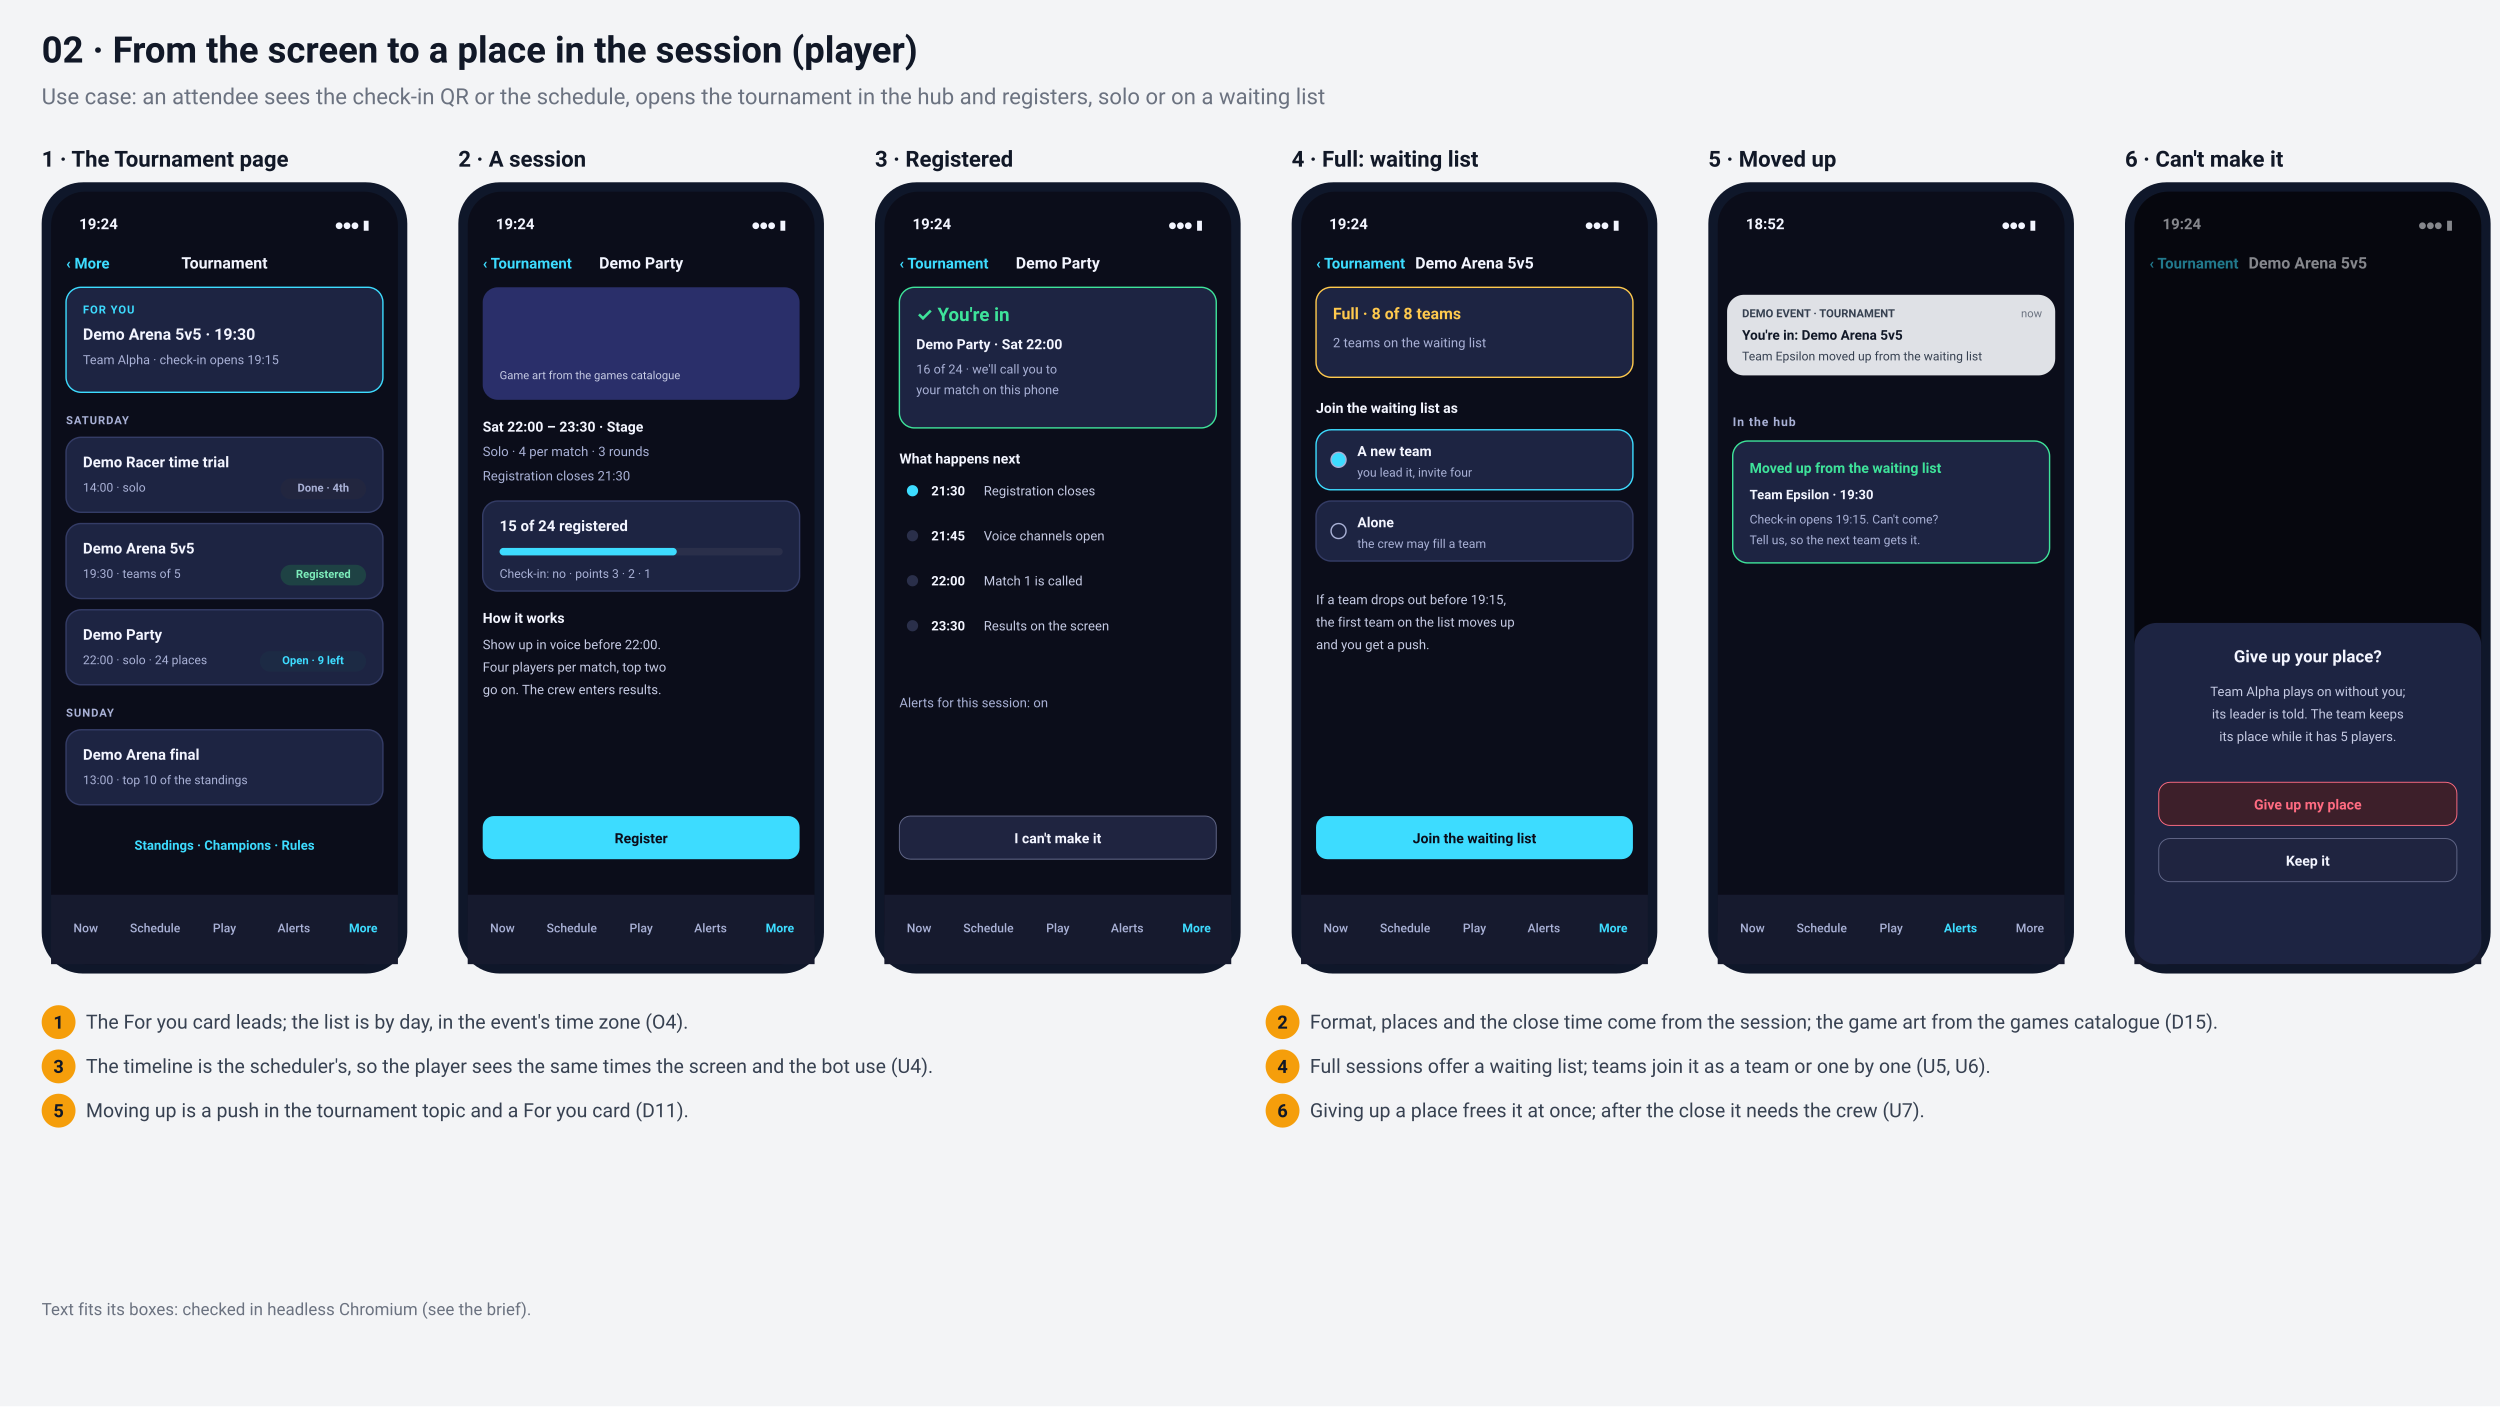
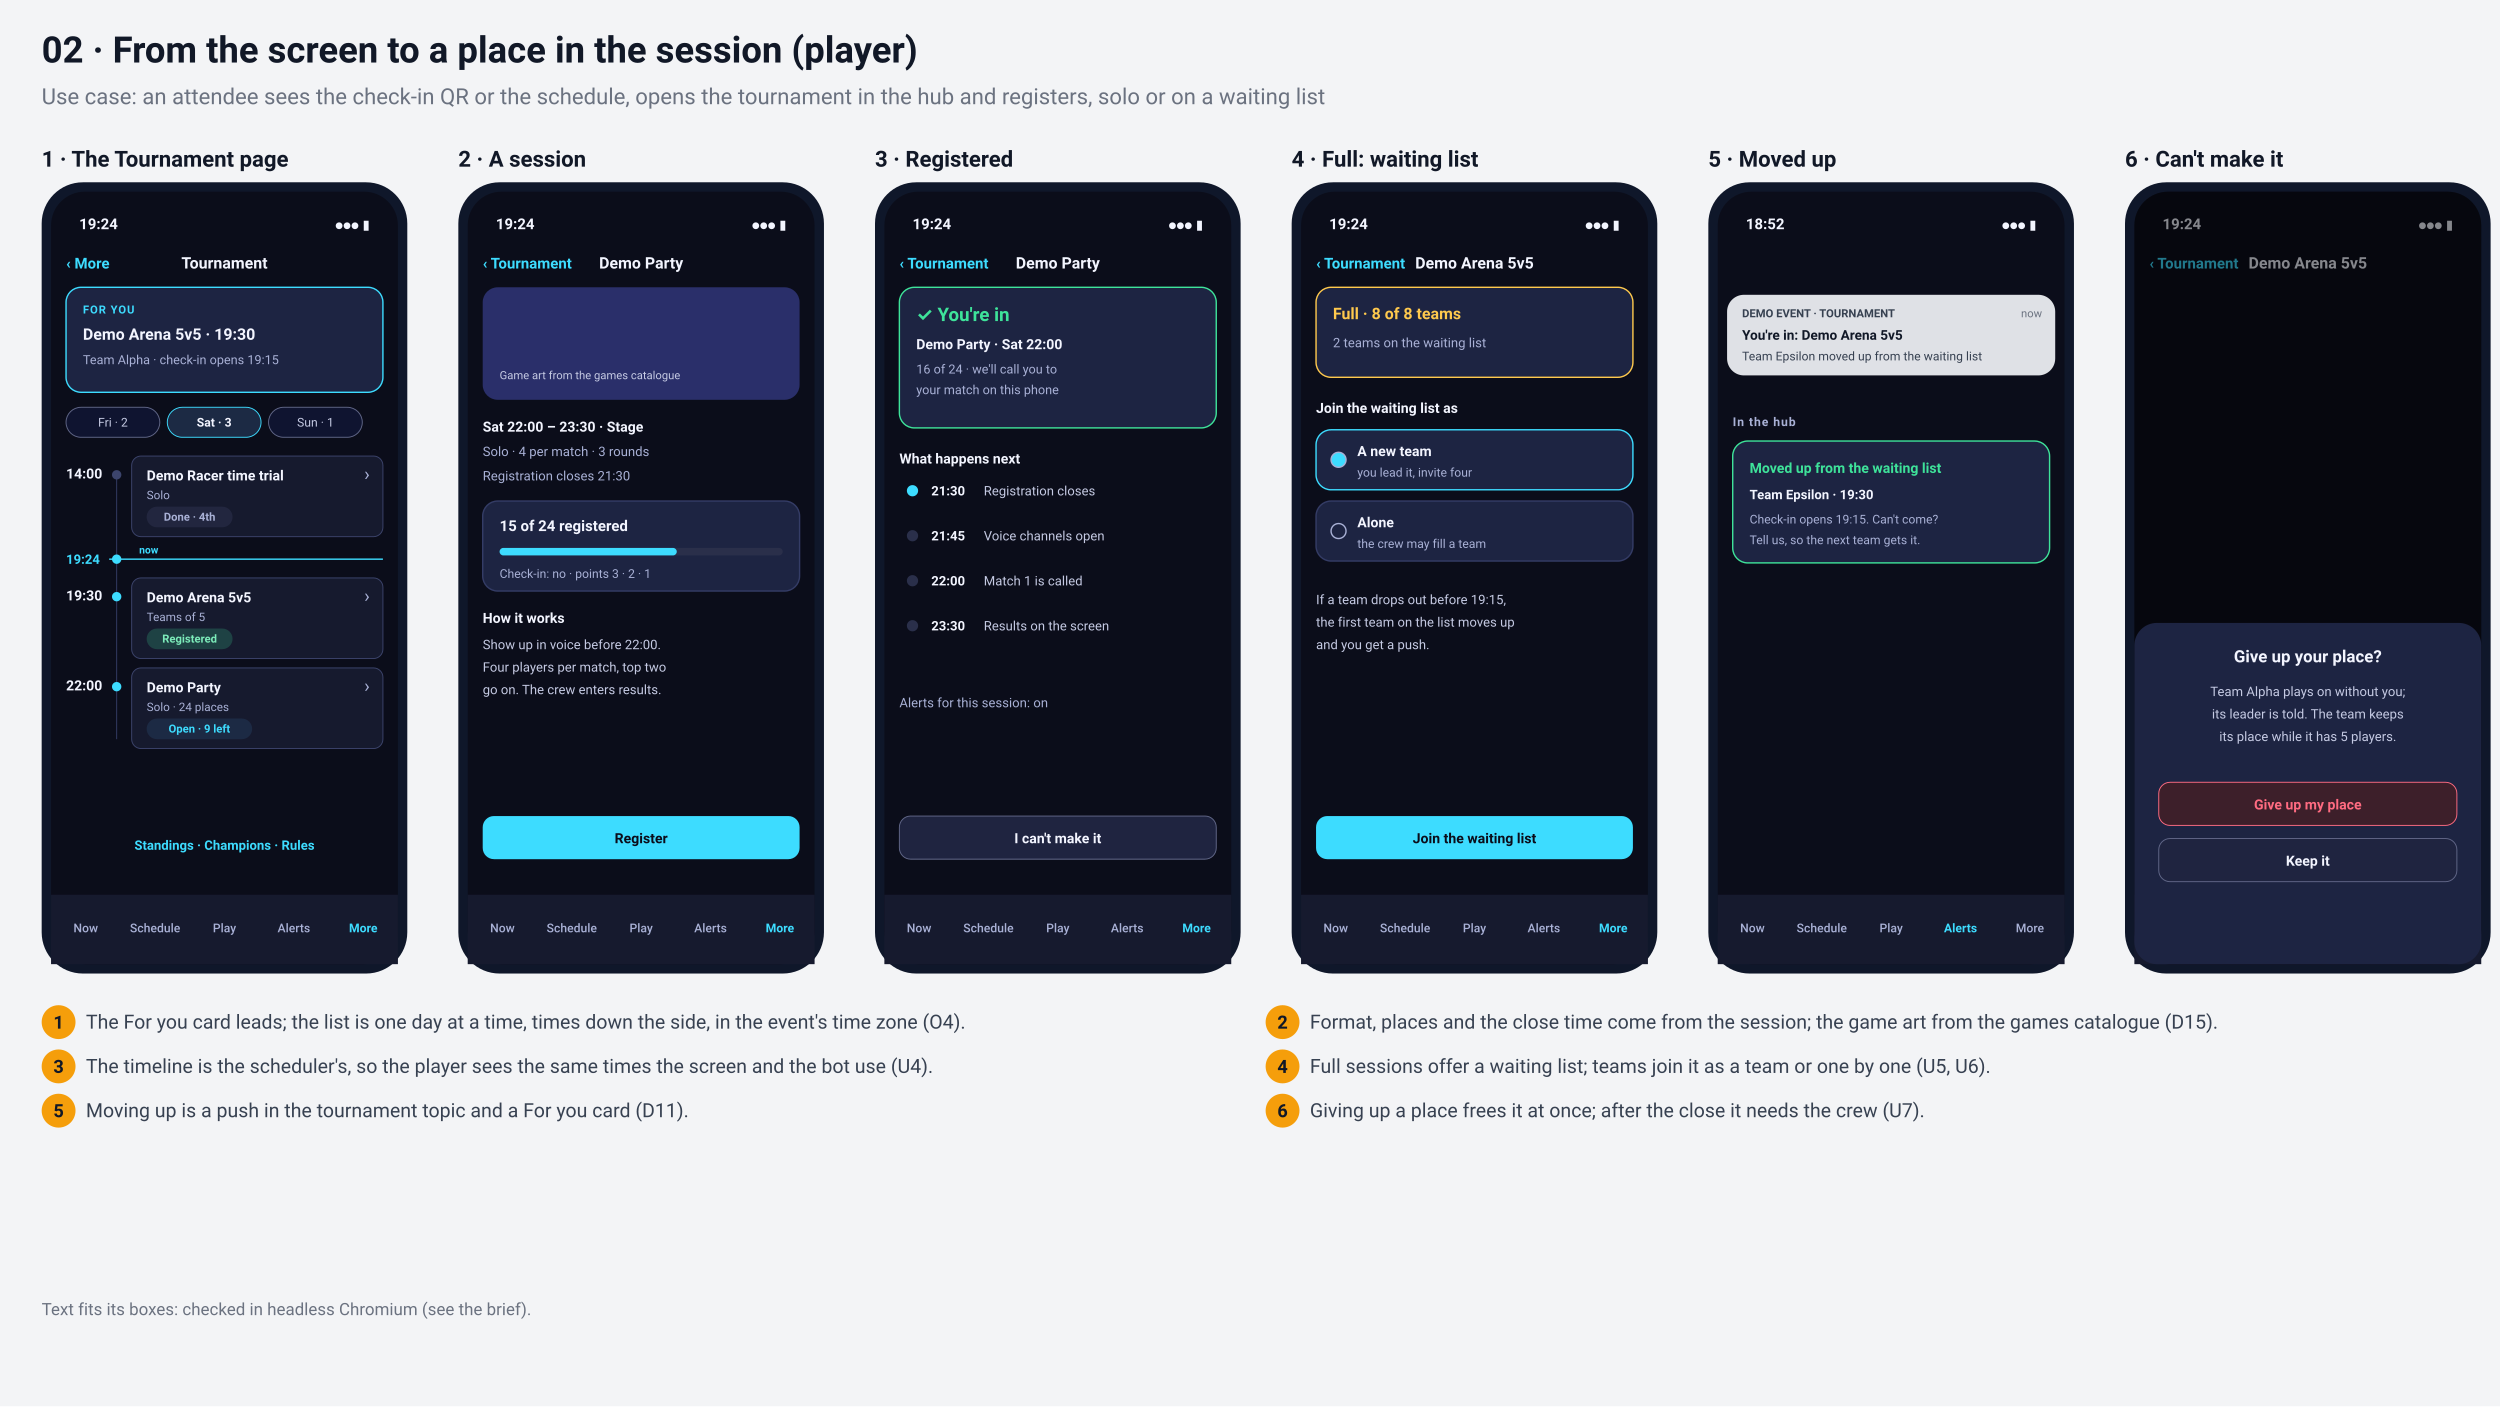
<svg xmlns="http://www.w3.org/2000/svg" viewBox="0 0 1920 1080" width="1920" height="1080" font-family="system-ui, -apple-system, 'Segoe UI', Roboto, Helvetica, Arial, sans-serif">
  <defs>
    <marker id="ah" viewBox="0 0 10 10" refX="9" refY="5" markerWidth="8" markerHeight="8" orient="auto-start-reverse">
      <path d="M0,0 L10,5 L0,10 z" fill="#6b7280" />
    </marker>
  </defs>
  <rect x="0.0" y="0.0" width="1920.0" height="1080.0" rx="0" fill="#f3f4f6" />
  <text x="32.0" y="48.0" font-size="28" fill="#111827" font-weight="700" text-anchor="start" data-box="32.0 1888.0">02 · From the screen to a place in the session (player)</text>
  <text x="32.0" y="80.0" font-size="17" fill="#6b7280" font-weight="400" text-anchor="start" data-box="32.0 1888.0">Use case: an attendee sees the check-in QR or the schedule, opens the tournament in the hub and registers, solo or on a waiting list</text>
  <text x="32.0" y="128.0" font-size="17" fill="#111827" font-weight="700" text-anchor="start" data-box="32.0 312.0">1 · The Tournament page</text>
  <text x="352.0" y="128.0" font-size="17" fill="#111827" font-weight="700" text-anchor="start" data-box="352.0 632.0">2 · A session</text>
  <text x="672.0" y="128.0" font-size="17" fill="#111827" font-weight="700" text-anchor="start" data-box="672.0 952.0">3 · Registered</text>
  <text x="992.0" y="128.0" font-size="17" fill="#111827" font-weight="700" text-anchor="start" data-box="992.0 1272.0">4 · Full: waiting list</text>
  <text x="1312.0" y="128.0" font-size="17" fill="#111827" font-weight="700" text-anchor="start" data-box="1312.0 1592.0">5 · Moved up</text>
  <text x="1632.0" y="128.0" font-size="17" fill="#111827" font-weight="700" text-anchor="start" data-box="1632.0 1912.0">6 · Can't make it</text>
  <g transform="translate(32.0,140.0) scale(0.72)">
    <rect x="0.0" y="0.0" width="390.0" height="844.0" rx="44" fill="#0f172a" />
    <rect x="10.0" y="10.0" width="370.0" height="824.0" rx="36" fill="#0b0d1a" />
    <text x="40.0" y="50.0" font-size="16" fill="#f3f5ff" font-weight="600" text-anchor="start">19:24</text>
    <text x="350.0" y="50.0" font-size="14" fill="#f3f5ff" font-weight="400" text-anchor="end">●●● ▮</text>
    <text x="26.0" y="92.0" font-size="16" fill="#3ddcff" font-weight="600" text-anchor="start">‹ More</text>
    <text x="195.0" y="92.0" font-size="17" fill="#f3f5ff" font-weight="700" text-anchor="middle" data-box="110.0 280.0">Tournament</text>
    <rect x="10.0" y="760.0" width="370.0" height="74.0" rx="0" fill="#161a2e" />
    <text x="47.0" y="800.0" font-size="13" fill="#a9b1d6" font-weight="500" text-anchor="middle">Now</text>
    <text x="121.0" y="800.0" font-size="13" fill="#a9b1d6" font-weight="500" text-anchor="middle">Schedule</text>
    <text x="195.0" y="800.0" font-size="13" fill="#a9b1d6" font-weight="500" text-anchor="middle">Play</text>
    <text x="269.0" y="800.0" font-size="13" fill="#a9b1d6" font-weight="500" text-anchor="middle">Alerts</text>
    <text x="343.0" y="800.0" font-size="13" fill="#3ddcff" font-weight="600" text-anchor="middle">More</text>
    <rect x="26.0" y="112.0" width="338.0" height="112.0" rx="16" fill="#1d2442" stroke="#3ddcff" stroke-width="1.5" />
    <text x="44.0" y="140.0" font-size="12" fill="#3ddcff" font-weight="700" text-anchor="start" letter-spacing="1">FOR YOU</text>
    <text x="44.0" y="168.0" font-size="17" fill="#f3f5ff" font-weight="700" text-anchor="start" data-box="44.0 350.0">Demo Arena 5v5 · 19:30</text>
    <text x="44.0" y="194.0" font-size="13.5" fill="#a9b1d6" font-weight="400" text-anchor="start" data-box="44.0 350.0">Team Alpha · check-in opens 19:15</text>
-     <text x="26.0" y="258.0" font-size="12" fill="#a9b1d6" font-weight="700" text-anchor="start" letter-spacing="1">SATURDAY</text>
-     <rect x="26.0" y="272.0" width="338.0" height="80.0" rx="16" fill="#1d2442" stroke="#343c66" stroke-width="1.5" />
-     <text x="44.0" y="304.0" font-size="16" fill="#f3f5ff" font-weight="700" text-anchor="start" data-box="44.0 346.0">Demo Racer time trial</text>
-     <text x="44.0" y="330.0" font-size="13" fill="#a9b1d6" font-weight="400" text-anchor="start" data-box="44.0 230.0">14:00 · solo</text>
-     <rect x="254.8" y="316.0" width="91.2" height="22.0" rx="11.0" fill="#22263f" />
-     <text x="300.4" y="330.0" font-size="12" fill="#a9b1d6" font-weight="600" text-anchor="middle" data-box="258.8 342.0">Done · 4th</text>
-     <rect x="26.0" y="364.0" width="338.0" height="80.0" rx="16" fill="#1d2442" stroke="#343c66" stroke-width="1.5" />
-     <text x="44.0" y="396.0" font-size="16" fill="#f3f5ff" font-weight="700" text-anchor="start" data-box="44.0 346.0">Demo Arena 5v5</text>
-     <text x="44.0" y="422.0" font-size="13" fill="#a9b1d6" font-weight="400" text-anchor="start" data-box="44.0 230.0">19:30 · teams of 5</text>
-     <rect x="254.8" y="408.0" width="91.2" height="22.0" rx="11.0" fill="#1e4244" />
-     <text x="300.4" y="422.0" font-size="12" fill="#7cecba" font-weight="600" text-anchor="middle" data-box="258.8 342.0">Registered</text>
-     <rect x="26.0" y="456.0" width="338.0" height="80.0" rx="16" fill="#1d2442" stroke="#343c66" stroke-width="1.5" />
-     <text x="44.0" y="488.0" font-size="16" fill="#f3f5ff" font-weight="700" text-anchor="start" data-box="44.0 346.0">Demo Party</text>
-     <text x="44.0" y="514.0" font-size="13" fill="#a9b1d6" font-weight="400" text-anchor="start" data-box="44.0 230.0">22:00 · solo · 24 places</text>
-     <rect x="232.8" y="500.0" width="113.2" height="22.0" rx="11.0" fill="#1c2a44" />
-     <text x="289.4" y="514.0" font-size="12" fill="#3ddcff" font-weight="600" text-anchor="middle" data-box="236.8 342.0">Open · 9 left</text>
-     <text x="26.0" y="570.0" font-size="12" fill="#a9b1d6" font-weight="700" text-anchor="start" letter-spacing="1">SUNDAY</text>
-     <rect x="26.0" y="584.0" width="338.0" height="80.0" rx="16" fill="#1d2442" stroke="#343c66" stroke-width="1.5" />
-     <text x="44.0" y="616.0" font-size="16" fill="#f3f5ff" font-weight="700" text-anchor="start" data-box="44.0 250.0">Demo Arena final</text>
-     <text x="44.0" y="642.0" font-size="13" fill="#a9b1d6" font-weight="400" text-anchor="start" data-box="44.0 346.0">13:00 · top 10 of the standings</text>
+     <rect x="26.0" y="240.0" width="100.0" height="32.0" rx="16.0" fill="#0f1430" stroke="#616788" stroke-width="1" />
+     <text x="76.0" y="260.6" font-size="13" fill="#c5cae3" font-weight="400" text-anchor="middle" data-box="30.0 122.0">Fri · 2</text>
+     <rect x="134.0" y="240.0" width="100.0" height="32.0" rx="16.0" fill="#1c2a44" stroke="#3ddcff" stroke-width="1" />
+     <text x="184.0" y="260.6" font-size="13" fill="#f3f5ff" font-weight="600" text-anchor="middle" data-box="138.0 230.0">Sat · 3</text>
+     <rect x="242.0" y="240.0" width="100.0" height="32.0" rx="16.0" fill="#0f1430" stroke="#616788" stroke-width="1" />
+     <text x="292.0" y="260.6" font-size="13" fill="#c5cae3" font-weight="400" text-anchor="middle" data-box="246.0 338.0">Sun · 1</text>
+     <line x1="80.0" y1="312.0" x2="80.0" y2="594.0" stroke="#343c66" stroke-width="1" />
+     <text x="26.0" y="316.0" font-size="15" fill="#f3f5ff" font-weight="700" text-anchor="start" data-box="26.0 68.0">14:00</text>
+     <circle cx="80.0" cy="312.0" r="5" fill="#3c446c" />
+     <rect x="96.0" y="292.0" width="268.0" height="86.0" rx="10" fill="#161a2e" stroke="#3c446c" stroke-width="1" />
+     <text x="350.0" y="318.0" font-size="20" fill="#a9b1d6" font-weight="400" text-anchor="end">›</text>
+     <text x="112.0" y="318.0" font-size="15" fill="#f3f5ff" font-weight="600" text-anchor="start" data-box="112.0 324.0">Demo Racer time trial</text>
+     <text x="112.0" y="338.0" font-size="12.5" fill="#a9b1d6" font-weight="400" text-anchor="start" data-box="112.0 348.0">Solo</text>
+     <rect x="112.0" y="346.0" width="91.6" height="22.0" rx="11" fill="#22263f" />
+     <text x="157.8" y="361.0" font-size="12" fill="#a9b1d6" font-weight="600" text-anchor="middle" data-box="116.0 199.6">Done · 4th</text>
+     <line x1="72.0" y1="402.0" x2="364.0" y2="402.0" stroke="#3ddcff" stroke-width="1.5" />
+     <circle cx="80.0" cy="402.0" r="5" fill="#3ddcff" />
+     <text x="26.0" y="407.0" font-size="14" fill="#3ddcff" font-weight="700" text-anchor="start" data-box="26.0 66.0">19:24</text>
+     <text x="104.0" y="396.0" font-size="11" fill="#3ddcff" font-weight="700" text-anchor="start" data-box="96.0 176.0">now</text>
+     <text x="26.0" y="446.0" font-size="15" fill="#f3f5ff" font-weight="700" text-anchor="start" data-box="26.0 68.0">19:30</text>
+     <circle cx="80.0" cy="442.0" r="5" fill="#3ddcff" />
+     <rect x="96.0" y="422.0" width="268.0" height="86.0" rx="10" fill="#161a2e" stroke="#3c446c" stroke-width="1" />
+     <text x="350.0" y="448.0" font-size="20" fill="#a9b1d6" font-weight="400" text-anchor="end">›</text>
+     <text x="112.0" y="448.0" font-size="15" fill="#f3f5ff" font-weight="600" text-anchor="start" data-box="112.0 324.0">Demo Arena 5v5</text>
+     <text x="112.0" y="468.0" font-size="12.5" fill="#a9b1d6" font-weight="400" text-anchor="start" data-box="112.0 348.0">Teams of 5</text>
+     <rect x="112.0" y="476.0" width="91.6" height="22.0" rx="11" fill="#1e4244" />
+     <text x="157.8" y="491.0" font-size="12" fill="#7cecba" font-weight="600" text-anchor="middle" data-box="116.0 199.6">Registered</text>
+     <text x="26.0" y="542.0" font-size="15" fill="#f3f5ff" font-weight="700" text-anchor="start" data-box="26.0 68.0">22:00</text>
+     <circle cx="80.0" cy="538.0" r="5" fill="#3ddcff" />
+     <rect x="96.0" y="518.0" width="268.0" height="86.0" rx="10" fill="#161a2e" stroke="#3c446c" stroke-width="1" />
+     <text x="350.0" y="544.0" font-size="20" fill="#a9b1d6" font-weight="400" text-anchor="end">›</text>
+     <text x="112.0" y="544.0" font-size="15" fill="#f3f5ff" font-weight="600" text-anchor="start" data-box="112.0 324.0">Demo Party</text>
+     <text x="112.0" y="564.0" font-size="12.5" fill="#a9b1d6" font-weight="400" text-anchor="start" data-box="112.0 348.0">Solo · 24 places</text>
+     <rect x="112.0" y="572.0" width="112.5" height="22.0" rx="11" fill="#1c2a44" />
+     <text x="168.2" y="587.0" font-size="12" fill="#3ddcff" font-weight="600" text-anchor="middle" data-box="116.0 220.5">Open · 9 left</text>
    <text x="195.0" y="712.0" font-size="14" fill="#3ddcff" font-weight="600" text-anchor="middle">Standings · Champions · Rules</text>
  </g>
  <g transform="translate(352.0,140.0) scale(0.72)">
    <rect x="0.0" y="0.0" width="390.0" height="844.0" rx="44" fill="#0f172a" />
    <rect x="10.0" y="10.0" width="370.0" height="824.0" rx="36" fill="#0b0d1a" />
    <text x="40.0" y="50.0" font-size="16" fill="#f3f5ff" font-weight="600" text-anchor="start">19:24</text>
    <text x="350.0" y="50.0" font-size="14" fill="#f3f5ff" font-weight="400" text-anchor="end">●●● ▮</text>
    <text x="26.0" y="92.0" font-size="16" fill="#3ddcff" font-weight="600" text-anchor="start">‹ Tournament</text>
    <text x="195.0" y="92.0" font-size="17" fill="#f3f5ff" font-weight="700" text-anchor="middle" data-box="110.0 280.0">Demo Party</text>
    <rect x="10.0" y="760.0" width="370.0" height="74.0" rx="0" fill="#161a2e" />
    <text x="47.0" y="800.0" font-size="13" fill="#a9b1d6" font-weight="500" text-anchor="middle">Now</text>
    <text x="121.0" y="800.0" font-size="13" fill="#a9b1d6" font-weight="500" text-anchor="middle">Schedule</text>
    <text x="195.0" y="800.0" font-size="13" fill="#a9b1d6" font-weight="500" text-anchor="middle">Play</text>
    <text x="269.0" y="800.0" font-size="13" fill="#a9b1d6" font-weight="500" text-anchor="middle">Alerts</text>
    <text x="343.0" y="800.0" font-size="13" fill="#3ddcff" font-weight="600" text-anchor="middle">More</text>
    <rect x="26.0" y="112.0" width="338.0" height="120.0" rx="16" fill="#2a2f6a" />
    <text x="44.0" y="210.0" font-size="12" fill="#c5cae3" font-weight="400" text-anchor="start" data-box="44.0 350.0">Game art from the games catalogue</text>
    <text x="26.0" y="266.0" font-size="15" fill="#f3f5ff" font-weight="600" text-anchor="start" data-box="26.0 364.0">Sat 22:00 – 23:30 · Stage</text>
    <text x="26.0" y="292.0" font-size="14" fill="#a9b1d6" font-weight="400" text-anchor="start" data-box="26.0 364.0">Solo · 4 per match · 3 rounds</text>
    <text x="26.0" y="318.0" font-size="14" fill="#a9b1d6" font-weight="400" text-anchor="start" data-box="26.0 364.0">Registration closes 21:30</text>
    <rect x="26.0" y="340.0" width="338.0" height="96.0" rx="16" fill="#1d2442" stroke="#343c66" stroke-width="1.5" />
    <text x="44.0" y="372.0" font-size="16" fill="#f3f5ff" font-weight="700" text-anchor="start" data-box="44.0 346.0">15 of 24 registered</text>
    <rect x="44.0" y="390.0" width="302.0" height="8.0" rx="4" fill="#2a2f4a" />
    <rect x="44.0" y="390.0" width="189.0" height="8.0" rx="4" fill="#3ddcff" />
    <text x="44.0" y="422.0" font-size="13" fill="#a9b1d6" font-weight="400" text-anchor="start" data-box="44.0 346.0">Check-in: no · points 3 · 2 · 1</text>
    <text x="26.0" y="470.0" font-size="15" fill="#f3f5ff" font-weight="700" text-anchor="start">How it works</text>
    <text x="26.0" y="498.0" font-size="14" fill="#c5cae3" font-weight="400" text-anchor="start" data-box="26.0 364.0">Show up in voice before 22:00.</text>
    <text x="26.0" y="522.0" font-size="14" fill="#c5cae3" font-weight="400" text-anchor="start" data-box="26.0 364.0">Four players per match, top two</text>
    <text x="26.0" y="546.0" font-size="14" fill="#c5cae3" font-weight="400" text-anchor="start" data-box="26.0 364.0">go on. The crew enters results.</text>
    <rect x="26.0" y="676.0" width="338.0" height="46.0" rx="12" fill="#3ddcff" />
    <text x="195.0" y="705.0" font-size="15" fill="#0b0d1a" font-weight="700" text-anchor="middle" data-box="32.0 358.0">Register</text>
  </g>
  <g transform="translate(672.0,140.0) scale(0.72)">
    <rect x="0.0" y="0.0" width="390.0" height="844.0" rx="44" fill="#0f172a" />
    <rect x="10.0" y="10.0" width="370.0" height="824.0" rx="36" fill="#0b0d1a" />
    <text x="40.0" y="50.0" font-size="16" fill="#f3f5ff" font-weight="600" text-anchor="start">19:24</text>
    <text x="350.0" y="50.0" font-size="14" fill="#f3f5ff" font-weight="400" text-anchor="end">●●● ▮</text>
    <text x="26.0" y="92.0" font-size="16" fill="#3ddcff" font-weight="600" text-anchor="start">‹ Tournament</text>
    <text x="195.0" y="92.0" font-size="17" fill="#f3f5ff" font-weight="700" text-anchor="middle" data-box="110.0 280.0">Demo Party</text>
    <rect x="10.0" y="760.0" width="370.0" height="74.0" rx="0" fill="#161a2e" />
    <text x="47.0" y="800.0" font-size="13" fill="#a9b1d6" font-weight="500" text-anchor="middle">Now</text>
    <text x="121.0" y="800.0" font-size="13" fill="#a9b1d6" font-weight="500" text-anchor="middle">Schedule</text>
    <text x="195.0" y="800.0" font-size="13" fill="#a9b1d6" font-weight="500" text-anchor="middle">Play</text>
    <text x="269.0" y="800.0" font-size="13" fill="#a9b1d6" font-weight="500" text-anchor="middle">Alerts</text>
    <text x="343.0" y="800.0" font-size="13" fill="#3ddcff" font-weight="600" text-anchor="middle">More</text>
    <rect x="26.0" y="112.0" width="338.0" height="150.0" rx="16" fill="#1d2442" stroke="#3ee39a" stroke-width="1.5" />
    <text x="44.0" y="148.0" font-size="20" fill="#3ee39a" font-weight="700" text-anchor="start">✓ You're in</text>
    <text x="44.0" y="178.0" font-size="15" fill="#f3f5ff" font-weight="600" text-anchor="start" data-box="44.0 346.0">Demo Party · Sat 22:00</text>
    <text x="44.0" y="204.0" font-size="13.5" fill="#a9b1d6" font-weight="400" text-anchor="start" data-box="44.0 346.0">16 of 24 · we'll call you to</text>
    <text x="44.0" y="226.0" font-size="13.5" fill="#a9b1d6" font-weight="400" text-anchor="start" data-box="44.0 346.0">your match on this phone</text>
    <text x="26.0" y="300.0" font-size="15" fill="#f3f5ff" font-weight="700" text-anchor="start">What happens next</text>
    <circle cx="40.0" cy="329.0" r="6" fill="#3ddcff" />
    <text x="60.0" y="334.0" font-size="14" fill="#f3f5ff" font-weight="700" text-anchor="start">21:30</text>
    <text x="116.0" y="334.0" font-size="14" fill="#c5cae3" font-weight="400" text-anchor="start" data-box="116.0 364.0">Registration closes</text>
    <circle cx="40.0" cy="377.0" r="6" fill="#2a2f4a" />
    <text x="60.0" y="382.0" font-size="14" fill="#f3f5ff" font-weight="700" text-anchor="start">21:45</text>
    <text x="116.0" y="382.0" font-size="14" fill="#c5cae3" font-weight="400" text-anchor="start" data-box="116.0 364.0">Voice channels open</text>
    <circle cx="40.0" cy="425.0" r="6" fill="#2a2f4a" />
    <text x="60.0" y="430.0" font-size="14" fill="#f3f5ff" font-weight="700" text-anchor="start">22:00</text>
    <text x="116.0" y="430.0" font-size="14" fill="#c5cae3" font-weight="400" text-anchor="start" data-box="116.0 364.0">Match 1 is called</text>
    <circle cx="40.0" cy="473.0" r="6" fill="#2a2f4a" />
    <text x="60.0" y="478.0" font-size="14" fill="#f3f5ff" font-weight="700" text-anchor="start">23:30</text>
    <text x="116.0" y="478.0" font-size="14" fill="#c5cae3" font-weight="400" text-anchor="start" data-box="116.0 364.0">Results on the screen</text>
    <text x="26.0" y="560.0" font-size="14" fill="#a9b1d6" font-weight="400" text-anchor="start" data-box="26.0 364.0">Alerts for this session: on</text>
    <rect x="26.0" y="676.0" width="338.0" height="46.0" rx="12" fill="#1f2440" stroke="#616788" stroke-width="1" />
    <text x="195.0" y="705.0" font-size="15" fill="#f3f5ff" font-weight="700" text-anchor="middle" data-box="32.0 358.0">I can't make it</text>
  </g>
  <g transform="translate(992.0,140.0) scale(0.72)">
    <rect x="0.0" y="0.0" width="390.0" height="844.0" rx="44" fill="#0f172a" />
    <rect x="10.0" y="10.0" width="370.0" height="824.0" rx="36" fill="#0b0d1a" />
    <text x="40.0" y="50.0" font-size="16" fill="#f3f5ff" font-weight="600" text-anchor="start">19:24</text>
    <text x="350.0" y="50.0" font-size="14" fill="#f3f5ff" font-weight="400" text-anchor="end">●●● ▮</text>
    <text x="26.0" y="92.0" font-size="16" fill="#3ddcff" font-weight="600" text-anchor="start">‹ Tournament</text>
    <text x="195.0" y="92.0" font-size="17" fill="#f3f5ff" font-weight="700" text-anchor="middle" data-box="110.0 280.0">Demo Arena 5v5</text>
    <rect x="10.0" y="760.0" width="370.0" height="74.0" rx="0" fill="#161a2e" />
    <text x="47.0" y="800.0" font-size="13" fill="#a9b1d6" font-weight="500" text-anchor="middle">Now</text>
    <text x="121.0" y="800.0" font-size="13" fill="#a9b1d6" font-weight="500" text-anchor="middle">Schedule</text>
    <text x="195.0" y="800.0" font-size="13" fill="#a9b1d6" font-weight="500" text-anchor="middle">Play</text>
    <text x="269.0" y="800.0" font-size="13" fill="#a9b1d6" font-weight="500" text-anchor="middle">Alerts</text>
    <text x="343.0" y="800.0" font-size="13" fill="#3ddcff" font-weight="600" text-anchor="middle">More</text>
    <rect x="26.0" y="112.0" width="338.0" height="96.0" rx="16" fill="#1d2442" stroke="#ffc94d" stroke-width="1.5" />
    <text x="44.0" y="146.0" font-size="17" fill="#ffc94d" font-weight="700" text-anchor="start" data-box="44.0 346.0">Full · 8 of 8 teams</text>
    <text x="44.0" y="176.0" font-size="14" fill="#a9b1d6" font-weight="400" text-anchor="start" data-box="44.0 346.0">2 teams on the waiting list</text>
    <text x="26.0" y="246.0" font-size="15" fill="#f3f5ff" font-weight="700" text-anchor="start">Join the waiting list as</text>
    <rect x="26.0" y="264.0" width="338.0" height="64.0" rx="16" fill="#1d2442" stroke="#3ddcff" stroke-width="1.5" />
    <circle cx="50.0" cy="296.0" r="8" fill="#3ddcff" stroke="#a9b1d6" stroke-width="1.5" />
    <text x="70.0" y="292.0" font-size="15" fill="#f3f5ff" font-weight="600" text-anchor="start" data-box="70.0 346.0">A new team</text>
    <text x="70.0" y="314.0" font-size="13" fill="#a9b1d6" font-weight="400" text-anchor="start" data-box="70.0 346.0">you lead it, invite four</text>
    <rect x="26.0" y="340.0" width="338.0" height="64.0" rx="16" fill="#1d2442" stroke="#343c66" stroke-width="1.5" />
    <circle cx="50.0" cy="372.0" r="8" fill="none" stroke="#a9b1d6" stroke-width="1.5" />
    <text x="70.0" y="368.0" font-size="15" fill="#f3f5ff" font-weight="600" text-anchor="start" data-box="70.0 346.0">Alone</text>
    <text x="70.0" y="390.0" font-size="13" fill="#a9b1d6" font-weight="400" text-anchor="start" data-box="70.0 346.0">the crew may fill a team</text>
    <text x="26.0" y="450.0" font-size="14" fill="#c5cae3" font-weight="400" text-anchor="start" data-box="26.0 364.0">If a team drops out before 19:15,</text>
    <text x="26.0" y="474.0" font-size="14" fill="#c5cae3" font-weight="400" text-anchor="start" data-box="26.0 364.0">the first team on the list moves up</text>
    <text x="26.0" y="498.0" font-size="14" fill="#c5cae3" font-weight="400" text-anchor="start" data-box="26.0 364.0">and you get a push.</text>
    <rect x="26.0" y="676.0" width="338.0" height="46.0" rx="12" fill="#3ddcff" />
    <text x="195.0" y="705.0" font-size="15" fill="#0b0d1a" font-weight="700" text-anchor="middle" data-box="32.0 358.0">Join the waiting list</text>
  </g>
  <g transform="translate(1312.0,140.0) scale(0.72)">
    <rect x="0.0" y="0.0" width="390.0" height="844.0" rx="44" fill="#0f172a" />
    <rect x="10.0" y="10.0" width="370.0" height="824.0" rx="36" fill="#0b0d1a" />
    <text x="40.0" y="50.0" font-size="16" fill="#f3f5ff" font-weight="600" text-anchor="start">18:52</text>
    <text x="350.0" y="50.0" font-size="14" fill="#f3f5ff" font-weight="400" text-anchor="end">●●● ▮</text>
    <rect x="10.0" y="760.0" width="370.0" height="74.0" rx="0" fill="#161a2e" />
    <text x="47.0" y="800.0" font-size="13" fill="#a9b1d6" font-weight="500" text-anchor="middle">Now</text>
    <text x="121.0" y="800.0" font-size="13" fill="#a9b1d6" font-weight="500" text-anchor="middle">Schedule</text>
    <text x="195.0" y="800.0" font-size="13" fill="#a9b1d6" font-weight="500" text-anchor="middle">Play</text>
    <text x="269.0" y="800.0" font-size="13" fill="#3ddcff" font-weight="600" text-anchor="middle">Alerts</text>
    <text x="343.0" y="800.0" font-size="13" fill="#a9b1d6" font-weight="500" text-anchor="middle">More</text>
    <rect x="20.0" y="120.0" width="350.0" height="86.0" rx="18" fill="#e5e7eb" opacity="0.97" />
    <text x="36.0" y="144.0" font-size="12" fill="#374151" font-weight="600" text-anchor="start" data-box="36.0 310.0">DEMO EVENT · TOURNAMENT</text>
    <text x="356.0" y="144.0" font-size="12" fill="#6b7280" font-weight="400" text-anchor="end">now</text>
    <text x="36.0" y="168.0" font-size="14.5" fill="#111827" font-weight="700" text-anchor="start" data-box="36.0 358.0">You're in: Demo Arena 5v5</text>
    <text x="36.0" y="190.0" font-size="13" fill="#374151" font-weight="400" text-anchor="start" data-box="36.0 358.0">Team Epsilon moved up from the waiting list</text>
    <text x="26.0" y="260.0" font-size="13" fill="#a9b1d6" font-weight="600" text-anchor="start" letter-spacing="1">In the hub</text>
    <rect x="26.0" y="276.0" width="338.0" height="130.0" rx="16" fill="#1d2442" stroke="#3ee39a" stroke-width="1.5" />
    <text x="44.0" y="310.0" font-size="15" fill="#3ee39a" font-weight="700" text-anchor="start" data-box="44.0 346.0">Moved up from the waiting list</text>
    <text x="44.0" y="338.0" font-size="14" fill="#f3f5ff" font-weight="600" text-anchor="start" data-box="44.0 346.0">Team Epsilon · 19:30</text>
    <text x="44.0" y="364.0" font-size="13" fill="#a9b1d6" font-weight="400" text-anchor="start" data-box="44.0 346.0">Check-in opens 19:15. Can't come?</text>
    <text x="44.0" y="386.0" font-size="13" fill="#a9b1d6" font-weight="400" text-anchor="start" data-box="44.0 346.0">Tell us, so the next team gets it.</text>
  </g>
  <g transform="translate(1632.0,140.0) scale(0.72)">
    <rect x="0.0" y="0.0" width="390.0" height="844.0" rx="44" fill="#0f172a" />
    <rect x="10.0" y="10.0" width="370.0" height="824.0" rx="36" fill="#0b0d1a" />
    <text x="40.0" y="50.0" font-size="16" fill="#f3f5ff" font-weight="600" text-anchor="start">19:24</text>
    <text x="350.0" y="50.0" font-size="14" fill="#f3f5ff" font-weight="400" text-anchor="end">●●● ▮</text>
    <text x="26.0" y="92.0" font-size="16" fill="#3ddcff" font-weight="600" text-anchor="start">‹ Tournament</text>
    <text x="195.0" y="92.0" font-size="17" fill="#f3f5ff" font-weight="700" text-anchor="middle" data-box="110.0 280.0">Demo Arena 5v5</text>
    <rect x="10.0" y="760.0" width="370.0" height="74.0" rx="0" fill="#161a2e" />
    <text x="47.0" y="800.0" font-size="13" fill="#a9b1d6" font-weight="500" text-anchor="middle">Now</text>
    <text x="121.0" y="800.0" font-size="13" fill="#a9b1d6" font-weight="500" text-anchor="middle">Schedule</text>
    <text x="195.0" y="800.0" font-size="13" fill="#a9b1d6" font-weight="500" text-anchor="middle">Play</text>
    <text x="269.0" y="800.0" font-size="13" fill="#a9b1d6" font-weight="500" text-anchor="middle">Alerts</text>
    <text x="343.0" y="800.0" font-size="13" fill="#3ddcff" font-weight="600" text-anchor="middle">More</text>
    <rect x="10.0" y="10.0" width="370.0" height="824.0" rx="36" fill="#000000" opacity="0.45" />
    <rect x="10.0" y="470.0" width="370.0" height="364.0" rx="24" fill="#1d2442" />
    <text x="195.0" y="512.0" font-size="18" fill="#f3f5ff" font-weight="700" text-anchor="middle">Give up your place?</text>
    <text x="195.0" y="548.0" font-size="14" fill="#c5cae3" font-weight="400" text-anchor="middle" data-box="36.0 354.0">Team Alpha plays on without you;</text>
    <text x="195.0" y="572.0" font-size="14" fill="#c5cae3" font-weight="400" text-anchor="middle" data-box="36.0 354.0">its leader is told. The team keeps</text>
    <text x="195.0" y="596.0" font-size="14" fill="#c5cae3" font-weight="400" text-anchor="middle" data-box="36.0 354.0">its place while it has 5 players.</text>
    <rect x="36.0" y="640.0" width="318.0" height="46.0" rx="12" fill="#3d1f2a" stroke="#ff6b81" stroke-width="1" />
    <text x="195.0" y="669.0" font-size="15" fill="#ff6b81" font-weight="700" text-anchor="middle" data-box="42.0 348.0">Give up my place</text>
    <rect x="36.0" y="700.0" width="318.0" height="46.0" rx="12" fill="#1f2440" stroke="#616788" stroke-width="1" />
    <text x="195.0" y="729.0" font-size="15" fill="#f3f5ff" font-weight="700" text-anchor="middle" data-box="42.0 348.0">Keep it</text>
  </g>
  <circle cx="45.0" cy="785.0" r="13" fill="#f59e0b" />
  <text x="45.0" y="790.0" font-size="14" fill="#111827" font-weight="700" text-anchor="middle">1</text>
-   <text x="66.0" y="790.0" font-size="15" fill="#374151" font-weight="400" text-anchor="start" data-box="66.0 932.0">The For you card leads; the list is by day, in the event's time zone (O4).</text>
+   <text x="66.0" y="790.0" font-size="15" fill="#374151" font-weight="400" text-anchor="start" data-box="66.0 932.0">The For you card leads; the list is one day at a time, times down the side, in the event's time zone (O4).</text>
  <circle cx="985.0" cy="785.0" r="13" fill="#f59e0b" />
  <text x="985.0" y="790.0" font-size="14" fill="#111827" font-weight="700" text-anchor="middle">2</text>
  <text x="1006.0" y="790.0" font-size="15" fill="#374151" font-weight="400" text-anchor="start" data-box="1006.0 1872.0">Format, places and the close time come from the session; the game art from the games catalogue (D15).</text>
  <circle cx="45.0" cy="819.0" r="13" fill="#f59e0b" />
  <text x="45.0" y="824.0" font-size="14" fill="#111827" font-weight="700" text-anchor="middle">3</text>
  <text x="66.0" y="824.0" font-size="15" fill="#374151" font-weight="400" text-anchor="start" data-box="66.0 932.0">The timeline is the scheduler's, so the player sees the same times the screen and the bot use (U4).</text>
  <circle cx="985.0" cy="819.0" r="13" fill="#f59e0b" />
  <text x="985.0" y="824.0" font-size="14" fill="#111827" font-weight="700" text-anchor="middle">4</text>
  <text x="1006.0" y="824.0" font-size="15" fill="#374151" font-weight="400" text-anchor="start" data-box="1006.0 1872.0">Full sessions offer a waiting list; teams join it as a team or one by one (U5, U6).</text>
  <circle cx="45.0" cy="853.0" r="13" fill="#f59e0b" />
  <text x="45.0" y="858.0" font-size="14" fill="#111827" font-weight="700" text-anchor="middle">5</text>
  <text x="66.0" y="858.0" font-size="15" fill="#374151" font-weight="400" text-anchor="start" data-box="66.0 932.0">Moving up is a push in the tournament topic and a For you card (D11).</text>
  <circle cx="985.0" cy="853.0" r="13" fill="#f59e0b" />
  <text x="985.0" y="858.0" font-size="14" fill="#111827" font-weight="700" text-anchor="middle">6</text>
  <text x="1006.0" y="858.0" font-size="15" fill="#374151" font-weight="400" text-anchor="start" data-box="1006.0 1872.0">Giving up a place frees it at once; after the close it needs the crew (U7).</text>
  <text x="32.0" y="1010.0" font-size="13" fill="#6b7280" font-weight="400" text-anchor="start">Text fits its boxes: checked in headless Chromium (see the brief).</text>
</svg>
